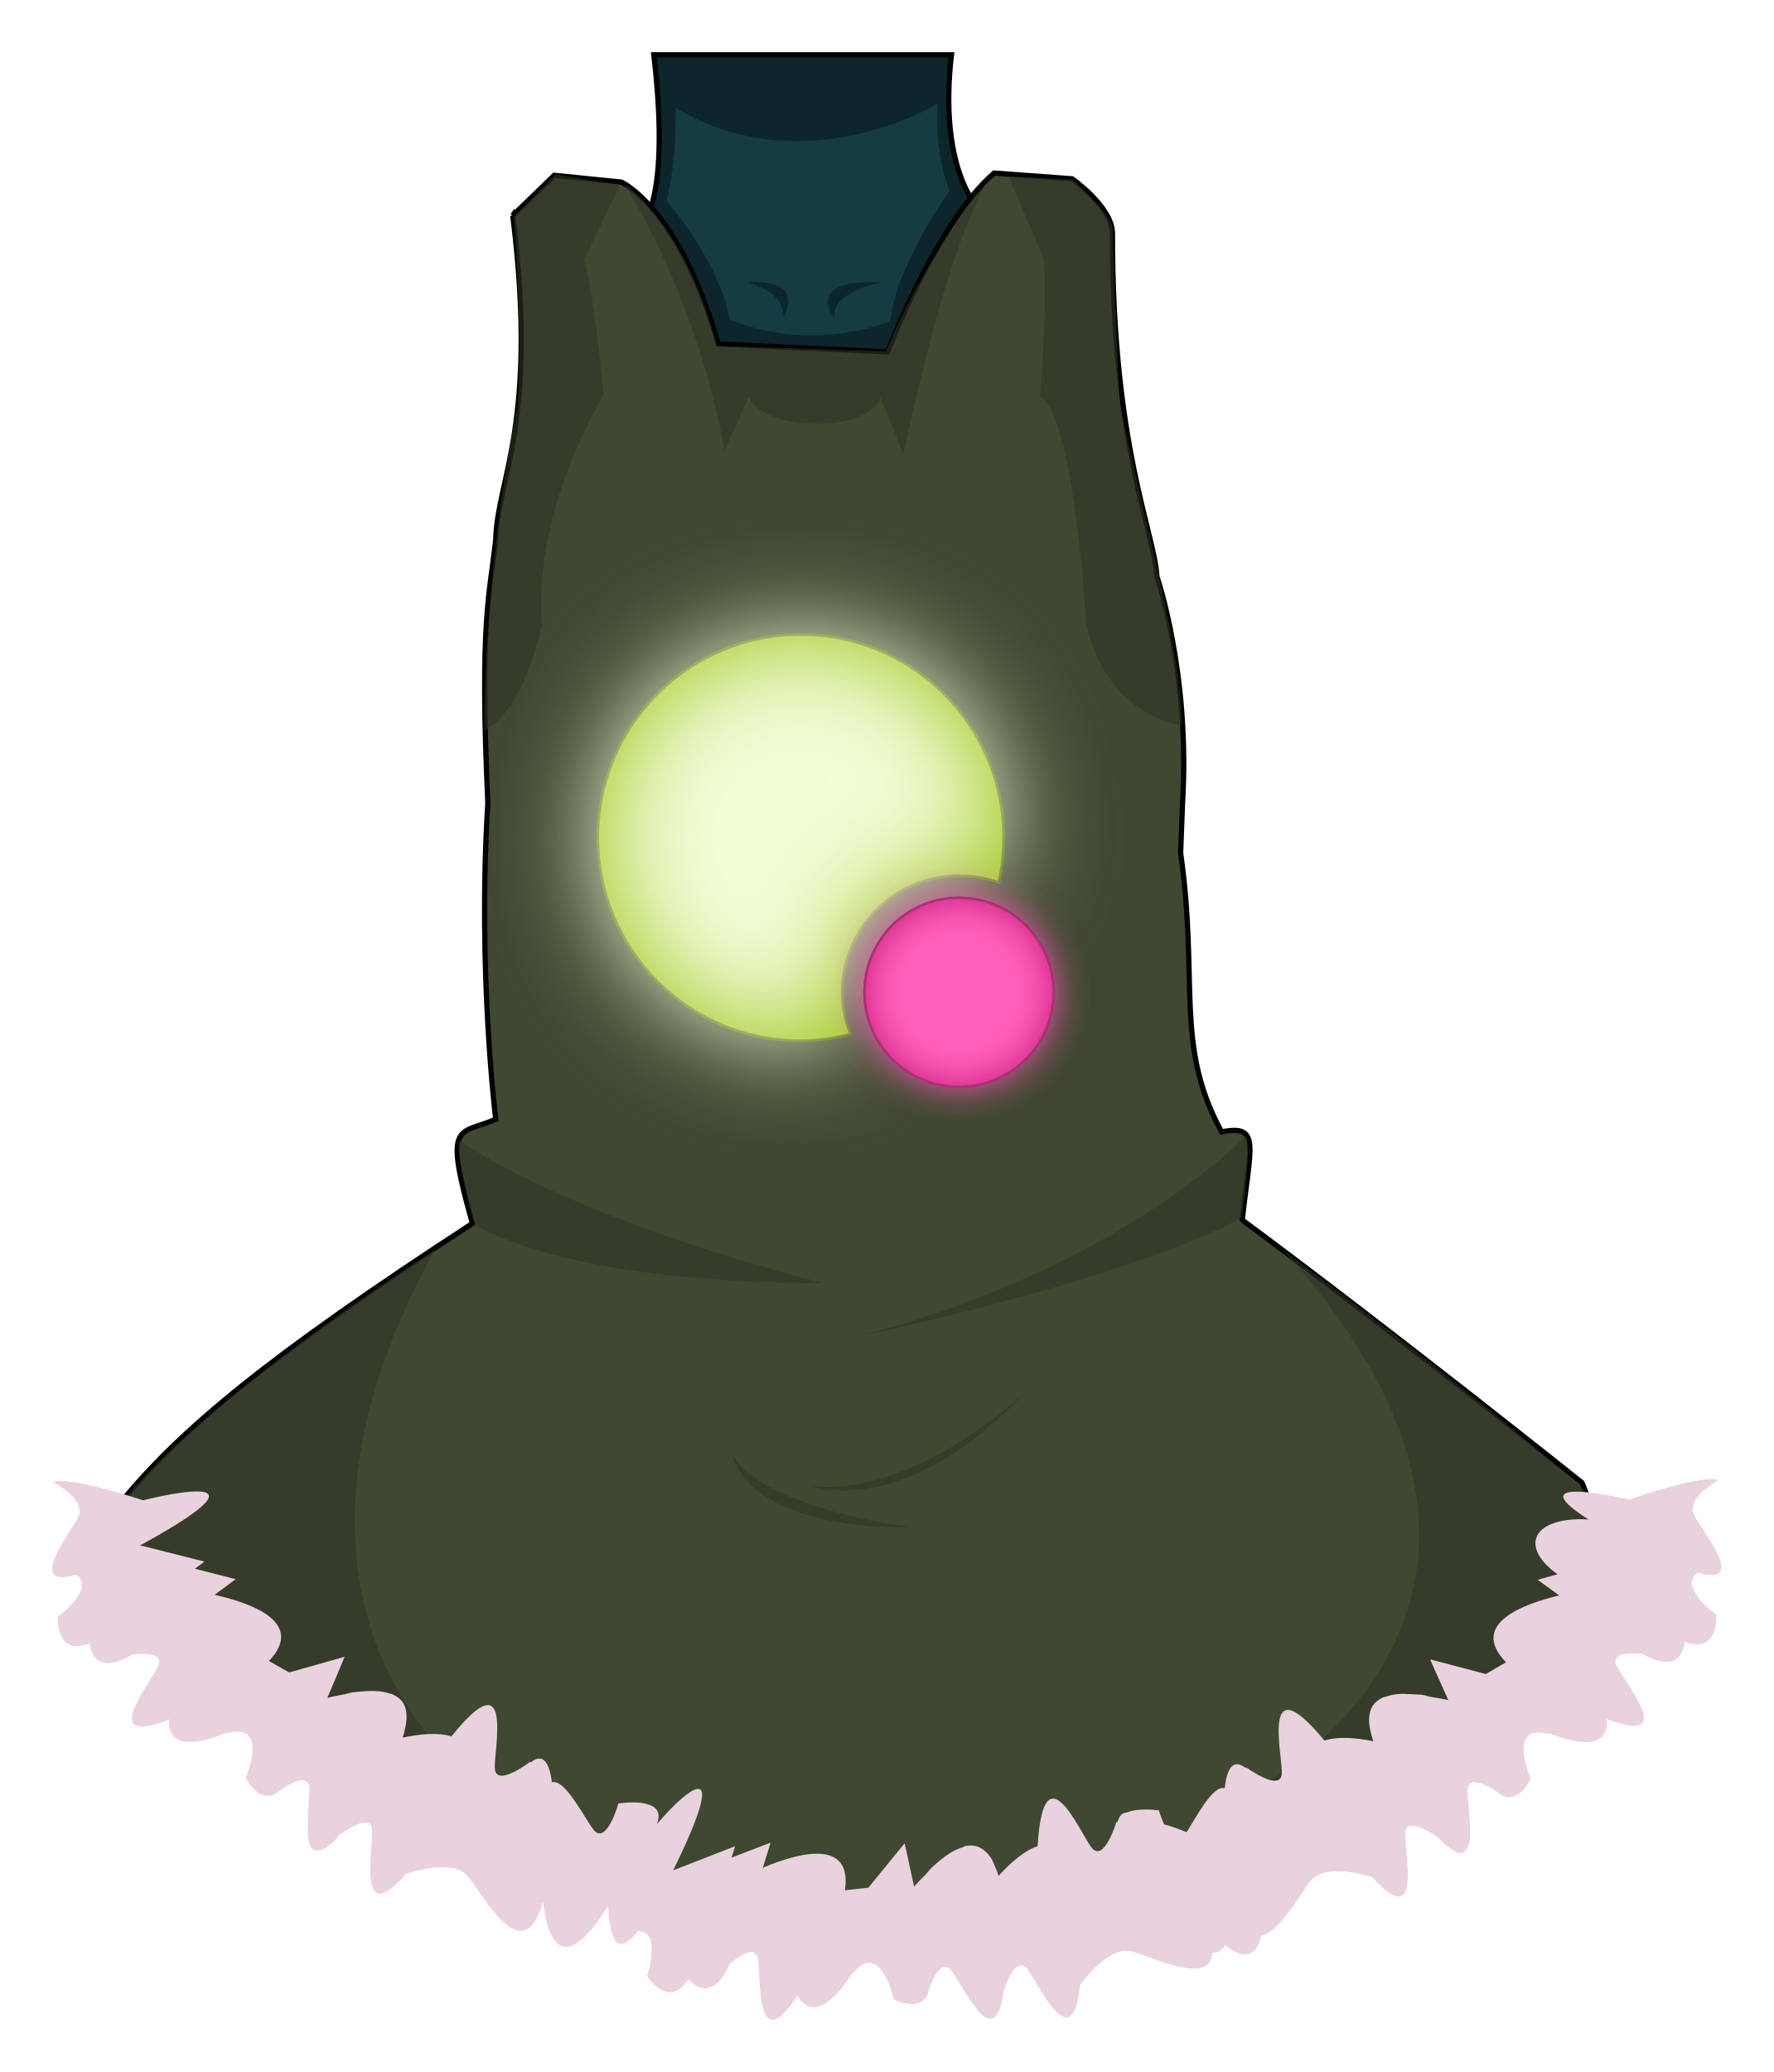
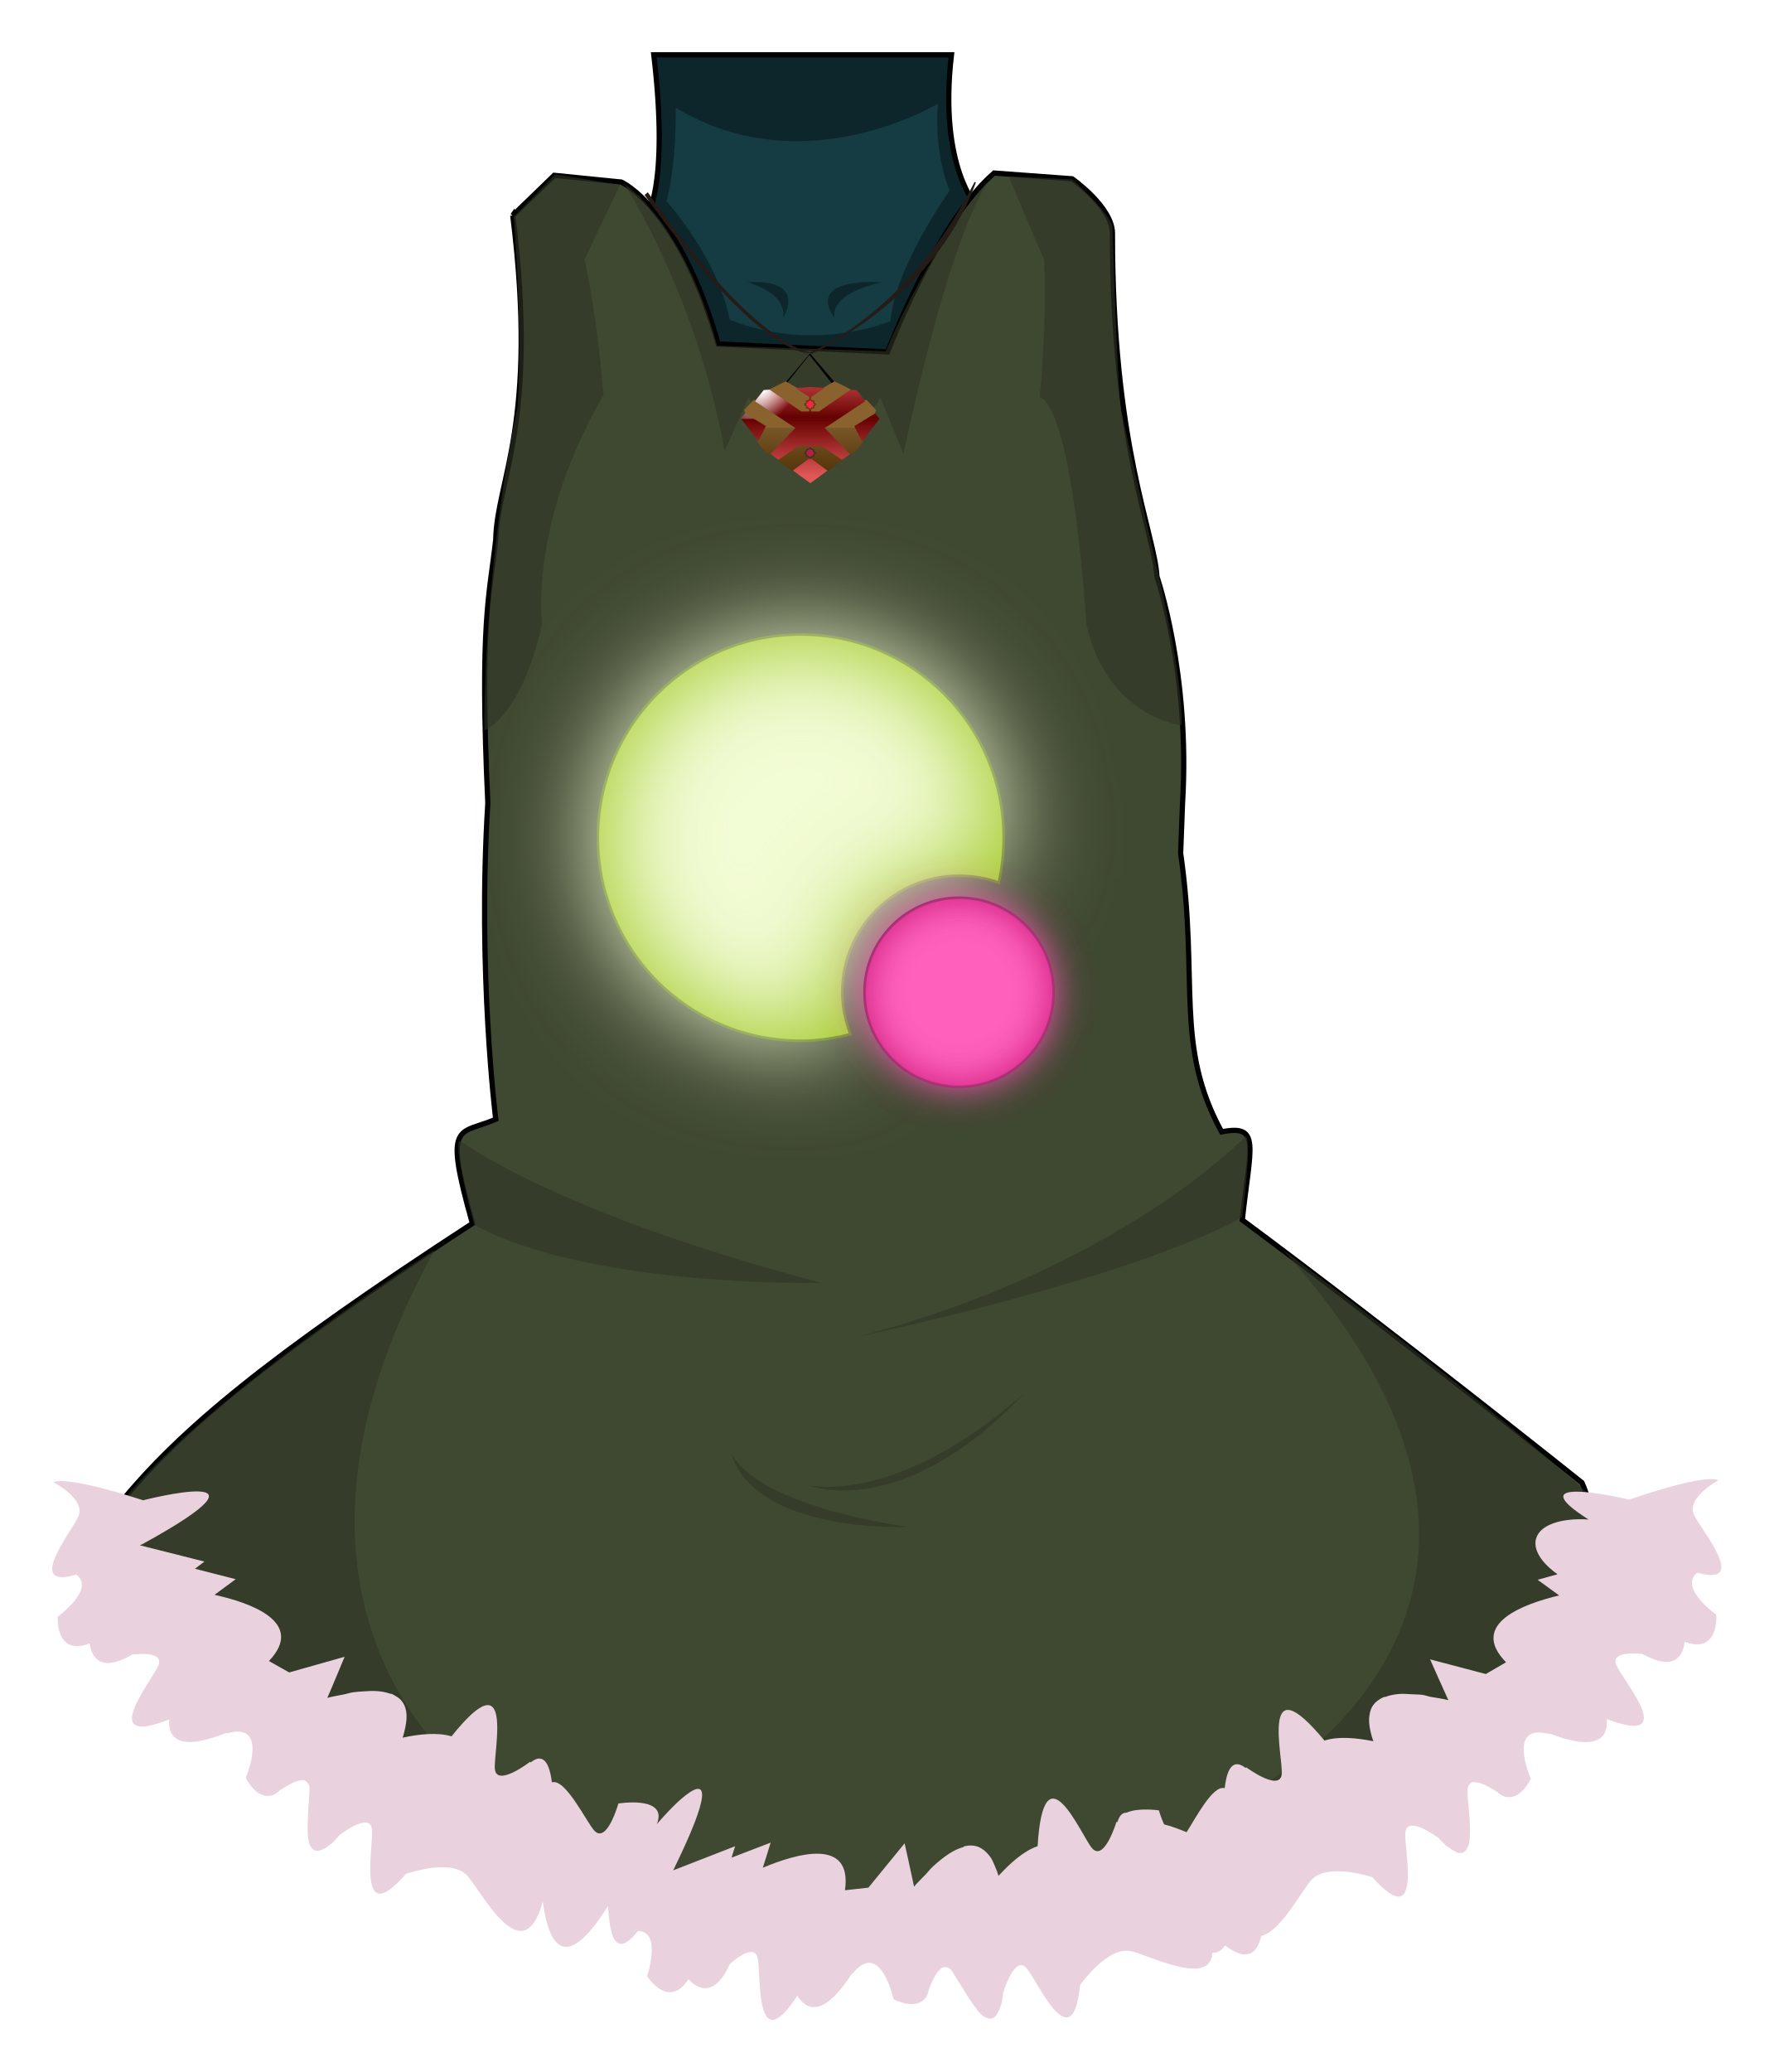
- <svg xmlns="http://www.w3.org/2000/svg" width="170.018" height="198.581" id="svg3069" version="1.1">
+ <svg xmlns="http://www.w3.org/2000/svg" xmlns:xlink="http://www.w3.org/1999/xlink" width="170.018" height="198.581" id="svg3069" version="1.1">
  <defs id="defs3071">
    <filter id="filter3841" x="-0.245" width="1.489" y="-0.245" height="1.489">
      <feGaussianBlur stdDeviation="1.846" id="feGaussianBlur3843" />
    </filter>
    <filter id="filter3881" x="-0.306" width="1.612" y="-0.306" height="1.611">
      <feGaussianBlur stdDeviation="4.957" id="feGaussianBlur3883" />
    </filter>
+     <linearGradient xlink:href="#linearGradient3898" id="linearGradient3904" x1="143.125" y1="97.953" x2="143.125" y2="120.853" gradientUnits="userSpaceOnUse" gradientTransform="translate(97.5,-51.5)" />
+     <linearGradient id="linearGradient3898">
+       <stop style="stop-color:#640000;stop-opacity:1;" offset="0" id="stop3900" />
+       <stop style="stop-color:#e25858;stop-opacity:1;" offset="1" id="stop3902" />
+     </linearGradient>
+     <linearGradient xlink:href="#linearGradient3898" id="linearGradient3912" x1="149.094" y1="98.206" x2="149.219" y2="77.45" gradientUnits="userSpaceOnUse" gradientTransform="translate(97.5,-51.5)" />
+     <linearGradient id="linearGradient4091">
+       <stop style="stop-color:#640000;stop-opacity:1;" offset="0" id="stop4093" />
+       <stop style="stop-color:#e25858;stop-opacity:1;" offset="1" id="stop4095" />
+     </linearGradient>
+     <radialGradient xlink:href="#linearGradient3916" id="radialGradient3924" cx="129.771" cy="71.612" fx="129.771" fy="71.612" r="26.906" gradientTransform="matrix(-0.4687287,0.490624,-0.2915335,-0.2785231,308.9178,-7.80034)" gradientUnits="userSpaceOnUse" />
+     <linearGradient id="linearGradient3916">
+       <stop style="stop-color:#ffffff;stop-opacity:1;" offset="0" id="stop3918" />
+       <stop style="stop-color:#ffffff;stop-opacity:0;" offset="1" id="stop3920" />
+     </linearGradient>
+     <linearGradient xlink:href="#linearGradient4043" id="linearGradient4049" x1="142.781" y1="102" x2="142.781" y2="118.627" gradientUnits="userSpaceOnUse" gradientTransform="translate(97.5,-51.5)" />
+     <linearGradient id="linearGradient4043">
+       <stop style="stop-color:#785628;stop-opacity:1;" offset="0" id="stop4045" />
+       <stop style="stop-color:#56350a;stop-opacity:1" offset="1" id="stop4047" />
+     </linearGradient>
  </defs>
  <g id="layer1" transform="translate(-290.6688,-139.7863)">
    <g transform="translate(-192.3913,-289.6176)" id="g3177">
      <path id="rect2999" d="m 545.735,434.654 28.537,-10e-6 c -1.263,10.859 2.525,14.647 2.525,14.647 -0.833,23.201 -32.293,26.206 -31.82,1.01 0,0 2.273,-2.778 0.758,-15.657 z" style="fill:#0d262b;fill-opacity:1;stroke:#000000;stroke-width:0.5;stroke-linecap:butt;stroke-linejoin:miter;stroke-miterlimit:4;stroke-opacity:1" />
      <path id="rect2996" d="m 532.214,450.057 3.976,-3.85 6.432,0.644 c 0,0 5.505,2.389 9.293,15.521 l 16.24,0.755 c 0,0 4.65,-12.341 10.206,-17.139 l 7.481,0.551 c 0,0 3.863,2.703 3.863,5.228 0,20.456 4.013,28.596 4.265,32.889 0,0 3.213,9.343 2.455,21.717 l -0.182,4.8 c 1.768,12.374 -0.616,18.375 3.93,26.709 3.788,-0.758 2.738,1.374 1.981,8.445 14.647,10.859 32.562,25.172 32.562,25.172 1.768,4.041 1.246,8.163 1.246,8.163 -3.283,11.617 -20.205,21.886 -20.205,21.886 -10.354,4.293 -19.673,7.816 -19.673,7.816 -2.273,2.525 -8.661,3.072 -8.661,3.072 -13.637,0 -15.323,2.512 -15.323,2.512 l -4.635,-2.509 c -9.666,-0.868 -7.191,0.441 -6.983,3.801 l -3.021,0.004 c -2.525,-1.263 -4.724,-3.405 -4.724,-3.405 0,0 -3.777,-2.569 -8.07,-3.074 l -10.121,-1.594 -6.39,-4.87 c -5.591,-0.519 -6.63,-2.893 -11.704,-3.753 -4.169,-1.809 -5.437,-5.003 -8.915,-6.744 -7.527,-6.203 -8.993,-9.313 -13.11,-19.147 5.867,-7.25 14.404,-14.292 33.92,-27.001 -2.799,-9.916 -1.315,-8.456 2.237,-9.979 0,0 -1.768,-14.142 -0.758,-30.305 -0.804,-17.399 0.17,-19.961 0.758,-25.254 0.108,-5.719 4.106,-11.05 1.632,-31.064 z" style="fill:#3f4831;fill-opacity:1;stroke:#000000;stroke-width:0.5;stroke-opacity:1" />
      <path id="path3029" d="m 559.808,490.214 c -10.75,0 -19.438,8.719 -19.438,19.469 0,10.75 8.688,19.469 19.438,19.469 1.647,0 3.254,-0.24 4.781,-0.625 -0.479,-1.246 -0.781,-2.617 -0.781,-4.031 0,-6.173 5.014,-11.156 11.188,-11.156 1.336,0 2.625,0.226 3.812,0.656 0.313,-1.385 0.469,-2.833 0.469,-4.312 0,-10.75 -8.719,-19.469 -19.469,-19.469 z" style="fill:#9ac512;fill-opacity:1;stroke:#58710a;stroke-width:0.25;stroke-linecap:butt;stroke-linejoin:miter;stroke-miterlimit:4;stroke-opacity:1" />
      <path style="fill:#f2fcd5;fill-opacity:1;stroke:#58710a;stroke-width:0.25;stroke-linecap:butt;stroke-linejoin:miter;stroke-miterlimit:4;stroke-opacity:1;filter:url(#filter3881)" d="m 559.808,490.214 c -10.75,0 -19.438,8.719 -19.438,19.469 0,10.75 8.688,19.469 19.438,19.469 1.647,0 3.254,-0.24 4.781,-0.625 -0.479,-1.246 -0.781,-2.617 -0.781,-4.031 0,-6.173 5.014,-11.156 11.188,-11.156 1.336,0 2.625,0.226 3.812,0.656 0.313,-1.385 0.469,-2.833 0.469,-4.312 0,-10.75 -8.719,-19.469 -19.469,-19.469 z" id="path3817" />
      <path style="fill:#d1157c;fill-opacity:1;stroke:#640a3b;stroke-width:0.25;stroke-linecap:butt;stroke-linejoin:miter;stroke-miterlimit:4;stroke-opacity:1" d="m 584.062,524.505 c 0,5.005 -4.057,9.062 -9.062,9.062 -5.005,0 -9.062,-4.057 -9.062,-9.062 0,-5.005 4.057,-9.062 9.062,-9.062 5.005,0 9.062,4.057 9.062,9.062 z" id="path3032" />
      <path style="opacity:0.6;fill:#2f3424;stroke:none" d="m 524.729,549.193 c -18.94,34.345 3.157,50.255 3.157,50.255 l -19.951,-3.157 -12.384,-18.46 -0.496,-4.9 c 9.091,-10.733 29.673,-23.739 29.673,-23.739 z" id="path3795" />
      <path id="path3815" d="m 606.046,549.193 c 31.441,34.724 -3.788,52.402 -3.788,52.402 l 20.582,-5.303 14.53,-15.43 -1.651,-7.93 c -10.228,-9.344 -29.673,-23.739 -29.673,-23.739 z" style="opacity:0.6;fill:#2f3424;stroke:none" />
      <path id="path3927" d="m 647.125,571.156 c -0.921,0.002 -3.042,0.319 -7.875,1.969 0,0 -3.611,-0.853 -5.375,-0.75 -1.335,0.078 -1.6,0.707 1.469,2.656 -2.616,-0.159 -4.66,0.5 -5.031,1.844 -0.295,1.069 0.541,2.332 2.062,3.406 l -1.906,0.531 c 0,0 1.752,1.281 2.062,1.5 -3.332,0.789 -8.713,2.704 -5.094,6.406 l -1.938,1.125 -5.344,-1.406 c 0,0 1.288,2.905 1.75,3.906 -0.508,-0.128 -1.113,-0.21 -1.688,-0.312 -0.268,-0.048 -0.509,-0.151 -0.781,-0.188 -0.365,-0.049 -0.703,-0.042 -1.062,-0.062 -0.391,-0.022 -0.76,-0.055 -1.125,-0.031 -0.52,0.033 -0.955,0.127 -1.375,0.281 -0.061,0.022 -0.129,0.006 -0.188,0.031 -0.116,0.05 -0.239,0.125 -0.344,0.188 -0.212,0.128 -0.41,0.283 -0.562,0.469 -0.122,0.147 -0.203,0.281 -0.281,0.469 -0.071,0.172 -0.126,0.385 -0.156,0.594 -0.029,0.204 -0.046,0.446 -0.031,0.688 0.016,0.254 0.055,0.546 0.125,0.844 0.072,0.307 0.147,0.612 0.281,0.969 -1.627,-0.327 -3.393,-0.484 -4.688,-0.062 -6.229,-7.527 -3.964,1.592 -4.094,3.188 -0.146,1.786 -3.406,-0.625 -3.406,-0.625 0,0 -0.059,0.058 -0.062,0.062 -0.925,-0.728 -1.737,-0.473 -2,1.938 -1.146,-0.335 -2.779,2.866 -3.656,4.219 -0.728,-0.299 -1.469,-0.584 -2.156,-0.75 -0.313,-0.685 -0.5,-1.344 -0.5,-1.344 0,0 -1.976,-0.288 -3.094,0.219 -0.012,-3.8e-4 -0.019,-1.7e-4 -0.031,0 -0.424,0.006 -0.689,0.355 -0.844,0.906 -0.005,-0.002 -0.094,-0.031 -0.094,-0.031 0,0 -1.172,3.888 -2.344,2.531 -1.047,-1.211 -4.632,-9.94 -5.219,-0.188 -1.294,0.424 -2.629,1.62 -3.75,2.844 -0.103,-0.367 -0.221,-0.648 -0.344,-0.938 -0.12,-0.282 -0.238,-0.567 -0.375,-0.781 -0.13,-0.204 -0.294,-0.384 -0.438,-0.531 -0.147,-0.151 -0.31,-0.279 -0.469,-0.375 -0.174,-0.105 -0.315,-0.172 -0.5,-0.219 -0.233,-0.059 -0.472,-0.084 -0.719,-0.062 -0.121,0.011 -0.283,0.034 -0.406,0.062 -0.062,0.014 -0.094,0.075 -0.156,0.094 -0.43,0.124 -0.842,0.313 -1.281,0.594 -0.309,0.196 -0.604,0.408 -0.906,0.656 -0.279,0.229 -0.547,0.463 -0.812,0.719 -0.198,0.19 -0.343,0.397 -0.531,0.594 -0.403,0.422 -0.822,0.816 -1.156,1.219 -0.218,-1.08 -0.906,-4.156 -0.906,-4.156 l -3.469,4.25 -2.25,0.25 c 0.737,-5.124 -4.719,-3.486 -7.875,-2.156 0.122,-0.36 0.75,-2.406 0.75,-2.406 l -3.75,1.438 c 0.024,-0.07 0.344,-1.094 0.344,-1.094 l -5.938,2.312 c 0.036,-0.073 0.058,-0.113 0.094,-0.188 3.572,-7.326 3.016,-8.27 1.531,-7.312 -1.118,0.721 -2.451,2.226 -3.188,3.062 1.106,-2.756 -3.688,-1.969 -3.688,-1.969 0,0 -1.099,3.913 -2.312,2.594 -0.735,-0.8 -2.759,-5.029 -4.062,-4.625 -0.302,-2.406 -1.118,-2.649 -2.031,-1.906 -0.003,-0.005 -0.062,-0.062 -0.062,-0.062 0,0 -3.201,2.471 -3.375,0.688 -0.156,-1.593 1.952,-10.751 -4.156,-3.125 -1.301,-0.401 -3.066,-0.228 -4.688,0.125 0.128,-0.359 0.183,-0.63 0.25,-0.938 0.065,-0.299 0.113,-0.621 0.125,-0.875 0.011,-0.241 10e-4,-0.484 -0.031,-0.688 -0.033,-0.208 -0.082,-0.392 -0.156,-0.562 -0.081,-0.186 -0.188,-0.355 -0.312,-0.5 -0.156,-0.183 -0.348,-0.313 -0.562,-0.438 -0.105,-0.061 -0.227,-0.139 -0.344,-0.188 -0.059,-0.024 -0.126,-0.01 -0.188,-0.031 -0.423,-0.147 -0.855,-0.226 -1.375,-0.25 -0.365,-0.018 -0.735,0.003 -1.125,0.031 -0.359,0.026 -0.698,0.039 -1.062,0.094 -0.272,0.041 -0.514,0.135 -0.781,0.188 -0.572,0.112 -1.151,0.208 -1.656,0.344 0.446,-1.008 1.656,-3.938 1.656,-3.938 l -5.312,1.5 -1.938,-1.094 c 3.559,-3.759 -1.874,-5.609 -5.219,-6.344 0.307,-0.224 2.031,-1.5 2.031,-1.5 l -3.906,-1 c 0.06,-0.044 0.906,-0.688 0.906,-0.688 l -6.188,-1.562 c 0.071,-0.039 0.146,-0.054 0.219,-0.094 7.145,-3.921 7.203,-4.988 5.438,-5.062 -1.765,-0.074 -5.344,0.844 -5.344,0.844 -7.775,-2.515 -8.594,-1.719 -8.594,-1.719 0,0 3.055,1.548 2.406,3.219 -0.513,1.322 -5.297,7.117 -0.219,5.625 1.884,1.37 -1.781,4.031 -1.781,4.031 0,0 -0.248,3.852 3.062,2.562 0.154,1.183 0.91,2.923 4.094,1.062 1.139,-0.115 2.956,-0.141 2.5,1.031 -0.55,1.417 -6.015,7.989 1.031,5.188 -0.113,1.349 0.45,3.265 5.25,1.375 0.178,-0.07 0.109,-0.026 0.281,-0.094 l 0,0.062 c 4.124,-1.178 1.812,4.25 1.812,4.25 0,0 1.074,2.29 2.688,1.625 0,0 0.201,-0.125 0.469,-0.312 0.011,-0.009 0.019,-0.054 0.031,-0.062 0.228,-0.157 0.508,-0.329 0.812,-0.5 0.304,-0.171 0.639,-0.344 0.938,-0.438 0.149,-0.047 0.243,-0.052 0.375,-0.062 0.068,-0.004 0.126,-0.038 0.188,-0.031 0.137,0.015 0.251,0.1 0.344,0.188 0.107,0.101 0.224,0.246 0.25,0.469 0.026,0.223 5e-5,0.575 -0.031,1.031 -0.021,0.332 -0.033,0.529 -0.062,0.938 -0.033,0.449 -0.049,0.876 -0.062,1.344 -0.012,0.409 -0.027,0.822 0,1.188 0.003,0.037 -0.003,0.089 0,0.125 0.033,0.351 0.093,0.656 0.188,0.906 0.009,0.022 0.022,0.042 0.031,0.062 0.174,0.399 0.495,0.611 0.938,0.5 0.123,-0.031 0.258,-0.105 0.406,-0.188 0.035,-0.019 0.089,-0.009 0.125,-0.031 0.104,-0.065 0.228,-0.191 0.344,-0.281 0.075,-0.06 0.201,-0.117 0.281,-0.188 0.18,-0.159 0.386,-0.407 0.594,-0.625 0.028,-0.029 0.035,-0.064 0.062,-0.094 0.021,-0.024 0.041,-0.039 0.062,-0.062 0.676,-0.501 2.948,-2.089 3.125,-0.562 0.174,1.5 -1.565,9.841 3.25,4.281 0.364,-0.125 4.242,-1.425 5.781,0.062 1.358,1.312 5.396,9.652 7.344,2.594 0.964,7.175 3.983,4.069 6.25,0.406 0.151,2.436 0.548,5.345 2.875,2.406 2.33,0.032 0.875,4.312 0.875,4.312 0,0 2.01,3.276 3.969,0.312 0.808,0.877 2.443,1.888 3.969,-1.469 0.864,-0.751 2.352,-1.814 2.656,-0.594 0.368,1.475 -0.324,9.979 3.812,3.625 0.686,1.167 2.264,2.407 5.094,-1.906 0.105,-0.16 0.054,-0.064 0.156,-0.219 l 0.031,0.031 c 2.688,-3.342 3.938,2.438 3.938,2.438 0,0 2.222,1.224 3.156,-0.25 0,0 0.109,-0.224 0.219,-0.531 0.004,-0.014 -0.036,-0.017 -0.031,-0.031 0.095,-0.26 0.225,-0.591 0.375,-0.906 0.15,-0.315 0.311,-0.627 0.5,-0.875 0.095,-0.124 0.179,-0.197 0.281,-0.281 0.053,-0.042 0.071,-0.095 0.125,-0.125 0.121,-0.067 0.28,-0.08 0.406,-0.062 0.146,0.021 0.319,0.083 0.469,0.25 0.15,0.167 0.325,0.485 0.562,0.875 0.175,0.283 0.288,0.431 0.5,0.781 0.232,0.385 0.46,0.766 0.719,1.156 0.226,0.341 0.455,0.655 0.688,0.938 0.024,0.029 0.039,0.097 0.062,0.125 0.23,0.268 0.435,0.475 0.656,0.625 0.02,0.013 0.074,0.02 0.094,0.031 0.373,0.225 0.734,0.221 1.031,-0.125 0.082,-0.096 0.145,-0.253 0.219,-0.406 0.017,-0.036 0.077,-0.055 0.094,-0.094 0.047,-0.113 0.082,-0.265 0.125,-0.406 0.027,-0.092 0.1,-0.239 0.125,-0.344 0.055,-0.234 0.081,-0.515 0.125,-0.812 0.006,-0.04 -0.005,-0.116 0,-0.156 0.004,-0.031 0.027,-0.03 0.031,-0.062 0.263,-0.799 1.194,-3.426 2.219,-2.281 1.008,1.125 4.401,8.945 5.125,1.625 0.225,-0.312 2.634,-3.608 4.75,-3.281 1.599,0.247 7.759,3.57 7.938,0.188 0.455,0.03 0.859,-0.194 1.219,-0.719 2.083,1.613 3.071,0.801 3.469,-0.906 1.888,-0.408 3.971,-4.535 4.875,-5.438 1.515,-1.512 5.415,-0.307 5.781,-0.188 4.904,5.482 3.006,-2.778 3.156,-4.281 0.152,-1.529 2.473,0.01 3.156,0.5 0.022,0.024 0.041,0.008 0.062,0.031 0.028,0.03 0.066,0.097 0.094,0.125 0.212,0.214 0.411,0.437 0.594,0.594 0.082,0.07 0.205,0.129 0.281,0.188 0.118,0.089 0.239,0.187 0.344,0.25 0.037,0.022 0.09,0.044 0.125,0.062 0.15,0.08 0.283,0.159 0.406,0.188 0.444,0.104 0.738,-0.129 0.906,-0.531 0.009,-0.021 0.053,-0.041 0.062,-0.062 0.091,-0.252 0.129,-0.554 0.156,-0.906 0.002,-0.036 -0.002,-0.087 0,-0.125 0.021,-0.366 0.018,-0.779 0,-1.188 -0.021,-0.468 -0.054,-0.896 -0.094,-1.344 -0.036,-0.408 -0.068,-0.606 -0.094,-0.938 -0.038,-0.455 -0.053,-0.808 -0.031,-1.031 0.022,-0.223 0.113,-0.366 0.219,-0.469 0.092,-0.089 0.206,-0.17 0.344,-0.188 0.061,-0.008 0.12,0.028 0.188,0.031 0.132,0.008 0.257,0.018 0.406,0.062 0.299,0.089 0.631,0.24 0.938,0.406 0.307,0.166 0.582,0.346 0.812,0.5 0.012,0.008 0.019,0.053 0.031,0.062 0.271,0.183 0.469,0.281 0.469,0.281 1.624,0.639 2.656,-1.656 2.656,-1.656 0,0 -2.392,-5.393 1.75,-4.281 l 0,-0.062 c 0.174,0.065 0.102,0.027 0.281,0.094 4.83,1.813 5.384,-0.122 5.25,-1.469 7.09,2.689 1.479,-3.78 0.906,-5.188 -0.474,-1.165 1.359,-1.159 2.5,-1.062 3.213,1.81 3.928,0.029 4.062,-1.156 3.33,1.236 3.031,-2.594 3.031,-2.594 0,0 -3.674,-2.631 -1.812,-4.031 5.101,1.411 0.191,-4.281 -0.344,-5.594 -0.676,-1.66 2.344,-3.25 2.344,-3.25 0,0 -0.104,-0.126 -0.656,-0.125 z" style="fill:#e9d2dd;fill-opacity:1;stroke:none" />
      <path style="fill:#153b43;fill-opacity:1;stroke:none" d="m 64.776,10.314 c 12.248,7.45 25.128,-0.379 25.128,-0.379 -0.379,5.051 1.136,8.334 1.136,8.334 0,0 -5.177,7.197 -5.682,12.501 0,0 -7.197,3.157 -15.405,-0.126 -1.136,-5.935 -6.061,-11.364 -6.061,-11.364 1.01,-3.788 0.884,-8.965 0.884,-8.965 z" id="path3758" transform="translate(483.0601,429.4039)" />
      <path style="fill:#0d262b;stroke:none;fill-opacity:1" d="m 563.05,459.876 c -0.379,-2.525 4.546,-3.409 4.546,-3.409 0,0 -7.324,-0.631 -4.546,3.409 z" id="path3760" />
      <path id="path3780" d="m 558.155,459.876 c 0.286,-2.525 -3.436,-3.409 -3.436,-3.409 0,0 5.537,-0.631 3.436,3.409 z" style="fill:#0d262b;stroke:none;fill-opacity:1" />
      <path style="opacity:0.6;fill:#2f3424;fill-opacity:1;stroke:none" d="m 53.259,16.706 6.168,1.024 -3.405,7.161 c 0,0 1.068,4.121 1.835,12.976 -7.197,12.374 -5.893,21.964 -5.893,21.964 -2.02,8.965 -5.536,10.179 -5.536,10.179 0,-7.134 0.73,-19.265 3.193,-31.071 0.505,-7.955 -0.38,-18.17 -0.38,-18.17 z" id="path3782" transform="translate(483.0601,429.4039)" />
      <path id="path3784" d="m 585.867,446.601 -6.123,-0.288 3.405,7.982 c 0,0 0.361,4.299 -0.407,13.155 3.269,1.482 4.464,21.786 4.464,21.786 2.02,8.965 9.134,9.673 9.134,9.673 0,-7.134 -3.436,-18.849 -5.898,-30.656 -0.505,-7.955 -0.736,-17.232 -0.736,-17.232 -0.625,-1.607 -3.839,-4.42 -3.839,-4.42 z" style="opacity:0.6;fill:#2f3424;fill-opacity:1;stroke:none" />
      <path style="opacity:0.6;fill:#2f3424;stroke:none" d="m 45.457,117.39 c 11.175,6.061 33.335,5.556 33.335,5.556 -25.317,-6.566 -34.724,-13.637 -34.724,-13.637 -0.631,0.694 1.389,8.081 1.389,8.081 z" id="path3786" transform="translate(483.0601,429.4039)" />
      <path id="path3788" d="m 602.118,546.1 c -11.175,6.061 -36.897,11.429 -36.897,11.429 25.317,-6.566 37.276,-19.258 37.276,-19.258 0.631,0.694 -0.379,7.829 -0.379,7.829 z" style="opacity:0.6;fill:#2f3424;stroke:none" />
      <path style="opacity:0.6;fill:#2f3424;stroke:none" d="m 553.137,568.648 c 2.88,5.349 17.097,7.102 17.097,7.102 0,0 -14.731,0.716 -17.097,-7.102 z" id="path3790" />
      <path id="path3792" d="m 581.362,562.83 c -12.408,11.022 -20.806,8.92 -20.806,8.92 0,0 8.912,3.698 20.806,-8.92 z" style="opacity:0.6;fill:#2f3424;stroke:none" />
      <path id="path3823" d="m 584.062,524.505 c 0,5.005 -4.057,9.062 -9.062,9.062 -5.005,0 -9.062,-4.057 -9.062,-9.062 0,-5.005 4.057,-9.062 9.062,-9.062 5.005,0 9.062,4.057 9.062,9.062 z" style="fill:#ff61bb;fill-opacity:1;stroke:#640a3b;stroke-width:0.25;stroke-linecap:butt;stroke-linejoin:miter;stroke-miterlimit:4;stroke-opacity:1;filter:url(#filter3841)" />
      <path style="opacity:0.6;fill:#2f3424;stroke:none" d="m 95.625,16.349 c 0,0 -3.571,1.875 -9.018,27.143 L 84.375,38.046 c -0.982,3.571 -11.339,3.304 -12.589,4e-6 l -2.321,5.179 c -2.679,-15 -9.643,-25.625 -9.643,-25.625 0,0 5.714,3.571 8.929,15.536 l 16.161,0.536 C 89.643,22.51 95.625,16.349 95.625,16.349 z" id="path3885" transform="translate(483.0601,429.4039)" />
+       <g transform="matrix(0.2466183,0,0,0.2466183,500.2924,457.9737)" id="g4057">
+         <path id="path3896" d="m 245.25,71.844 -0.281,0 0.125,0.094 c 0.035,0.061 0.029,0 0.031,0 l 0.125,-0.094 z" style="fill:#8f0000;stroke:none" />
+         <path id="path3894" d="m 272,46.937 -53.75,0 9.312,12.125 17.406,12.781 0.281,0 17.406,-12.781 9.344,-12.125 z" style="fill:url(#linearGradient3904);fill-opacity:1;stroke:none" />
+         <path id="path3884" d="m 245.094,34.544 -18.031,1.25 -8.844,11.156 0.031,0.031 53.75,0 0.031,-0.031 -8.875,-11.156 -18.031,-1.25 -0.031,0 z" style="fill:url(#linearGradient3912);fill-opacity:1;stroke:none" />
+         <path style="fill:url(#radialGradient3924);fill-opacity:1;stroke:none" d="m 245.037,34.477 -18.031,1.25 -8.844,11.156 0.031,0.031 53.75,0 0.031,-0.031 -8.875,-11.156 -18.031,-1.25 -0.031,0 z" id="path3914" />
+         <path id="path3996" d="m 227.562,50.312 -2.656,5.281 -0.375,-0.531 0.062,1.031 2.906,3.719 1.844,1.031 10,-10.406 -0.188,-0.125 -11.594,0 z m 23.312,0 -0.188,0.125 10.031,10.406 1.812,-1.031 2.906,-3.719 0.094,-1.031 -0.406,0.531 -2.625,-5.281 -11.625,0 z m -10.344,7.156 -7.844,5.344 -0.375,-0.281 0.031,0.469 5.719,4.188 6.594,-4.812 0,-4.906 -4.125,0 z m 4.875,0 0,4.906 6.562,4.812 5.75,-4.188 0.031,-0.469 -0.406,0.281 -7.812,-5.344 -4.125,0 z" style="fill:url(#linearGradient4049);fill-opacity:1;stroke:none" />
+         <path id="path3994" d="m 223.062,39.557 -3.656,3.906 0.438,1.375 8.031,4.938 -0.312,0.625 11.594,0 -15.562,-10.313 0.375,-0.438 -0.906,-0.094 z" style="fill:#89622e;fill-opacity:1;stroke:none" />
+         <path id="path4051" d="m 234.625,33.855 10.375,-12.375 10.25,12 -0.875,0.75 -9.625,-12.125 -9.5,11.875 z" style="fill:#000000;stroke:none" />
+         <path id="rect3928" d="m 235.531,32.344 -6.375,3.156 12.375,8.531 3.125,0 0,-5.594 -5.312,-3.5 0.625,-0.062 -4.438,-2.531 z" style="fill:#89622e;fill-opacity:1;stroke:none" />
+         <path id="path3987" d="m 267,39.557 -0.906,0.094 0.344,0.438 -15.562,10.313 11.625,0 -0.312,-0.625 8.031,-4.938 0.438,-1.375 L 267,39.557 z" style="fill:#89622e;fill-opacity:1;stroke:none" />
+         <path id="path3980" d="m 254.531,32.344 -4.438,2.531 0.625,0.062 -5.312,3.5 0,5.594 3.125,0 12.375,-8.531 -6.375,-3.156 z" style="fill:#89622e;fill-opacity:1;stroke:none" />
+         <g transform="translate(97.5,-51.5)" id="g4022">
+           <path style="fill:#693b00;fill-opacity:1;stroke:none" d="m 147.531,90.375 -0.849,0.849 -0.739,0 0,0.739 -0.849,0.849 0.849,0.849 0,0.739 0.702,0 0.886,0.886 0.886,-0.886 0.702,0 0,-0.739 0.849,-0.849 -0.849,-0.849 0,-0.739 -0.739,0 -0.849,-0.849 z" id="rect4014" />
+           <path id="path4020" d="m 147.531,91.128 -0.589,0.589 -0.512,0 0,0.512 -0.589,0.589 0.589,0.589 0,0.512 0.486,0 0.614,0.614 0.614,-0.614 0.486,0 0,-0.512 0.589,-0.589 -0.589,-0.589 0,-0.512 -0.512,0 -0.589,-0.589 z" style="fill:#f42455;fill-opacity:1;stroke:none" />
+         </g>
+         <g transform="translate(97.5,-32.625)" id="g4026">
+           <path id="path4028" d="m 147.531,90.375 -0.849,0.849 -0.739,0 0,0.739 -0.849,0.849 0.849,0.849 0,0.739 0.702,0 0.886,0.886 0.886,-0.886 0.702,0 0,-0.739 0.849,-0.849 -0.849,-0.849 0,-0.739 -0.739,0 -0.849,-0.849 z" style="fill:#3e3220;fill-opacity:1;stroke:none" />
+           <path style="fill:#b71f42;fill-opacity:1;stroke:none" d="m 147.531,91.128 -0.589,0.589 -0.512,0 0,0.512 -0.589,0.589 0.589,0.589 0,0.512 0.486,0 0.614,0.614 0.614,-0.614 0.486,0 0,-0.512 0.589,-0.589 -0.589,-0.589 0,-0.512 -0.512,0 -0.589,-0.589 z" id="path4030" />
+         </g>
+         <path id="path4055" d="m 244.319,21.347 c 0,0 -18.57,1.814 -63.626,-61.418 l 1.237,-1.061 c 42.752,61.184 63.09,62.091 63.09,62.091 0,0 38.067,-14.563 63.923,-66.083 l 0.531,0.144 C 293.09,0.845 245.637,21.69 245.637,21.69 l -0.793,-0.521 z" style="fill:#251b17;stroke:none;fill-opacity:1" />
+       </g>
    </g>
  </g>
</svg>
